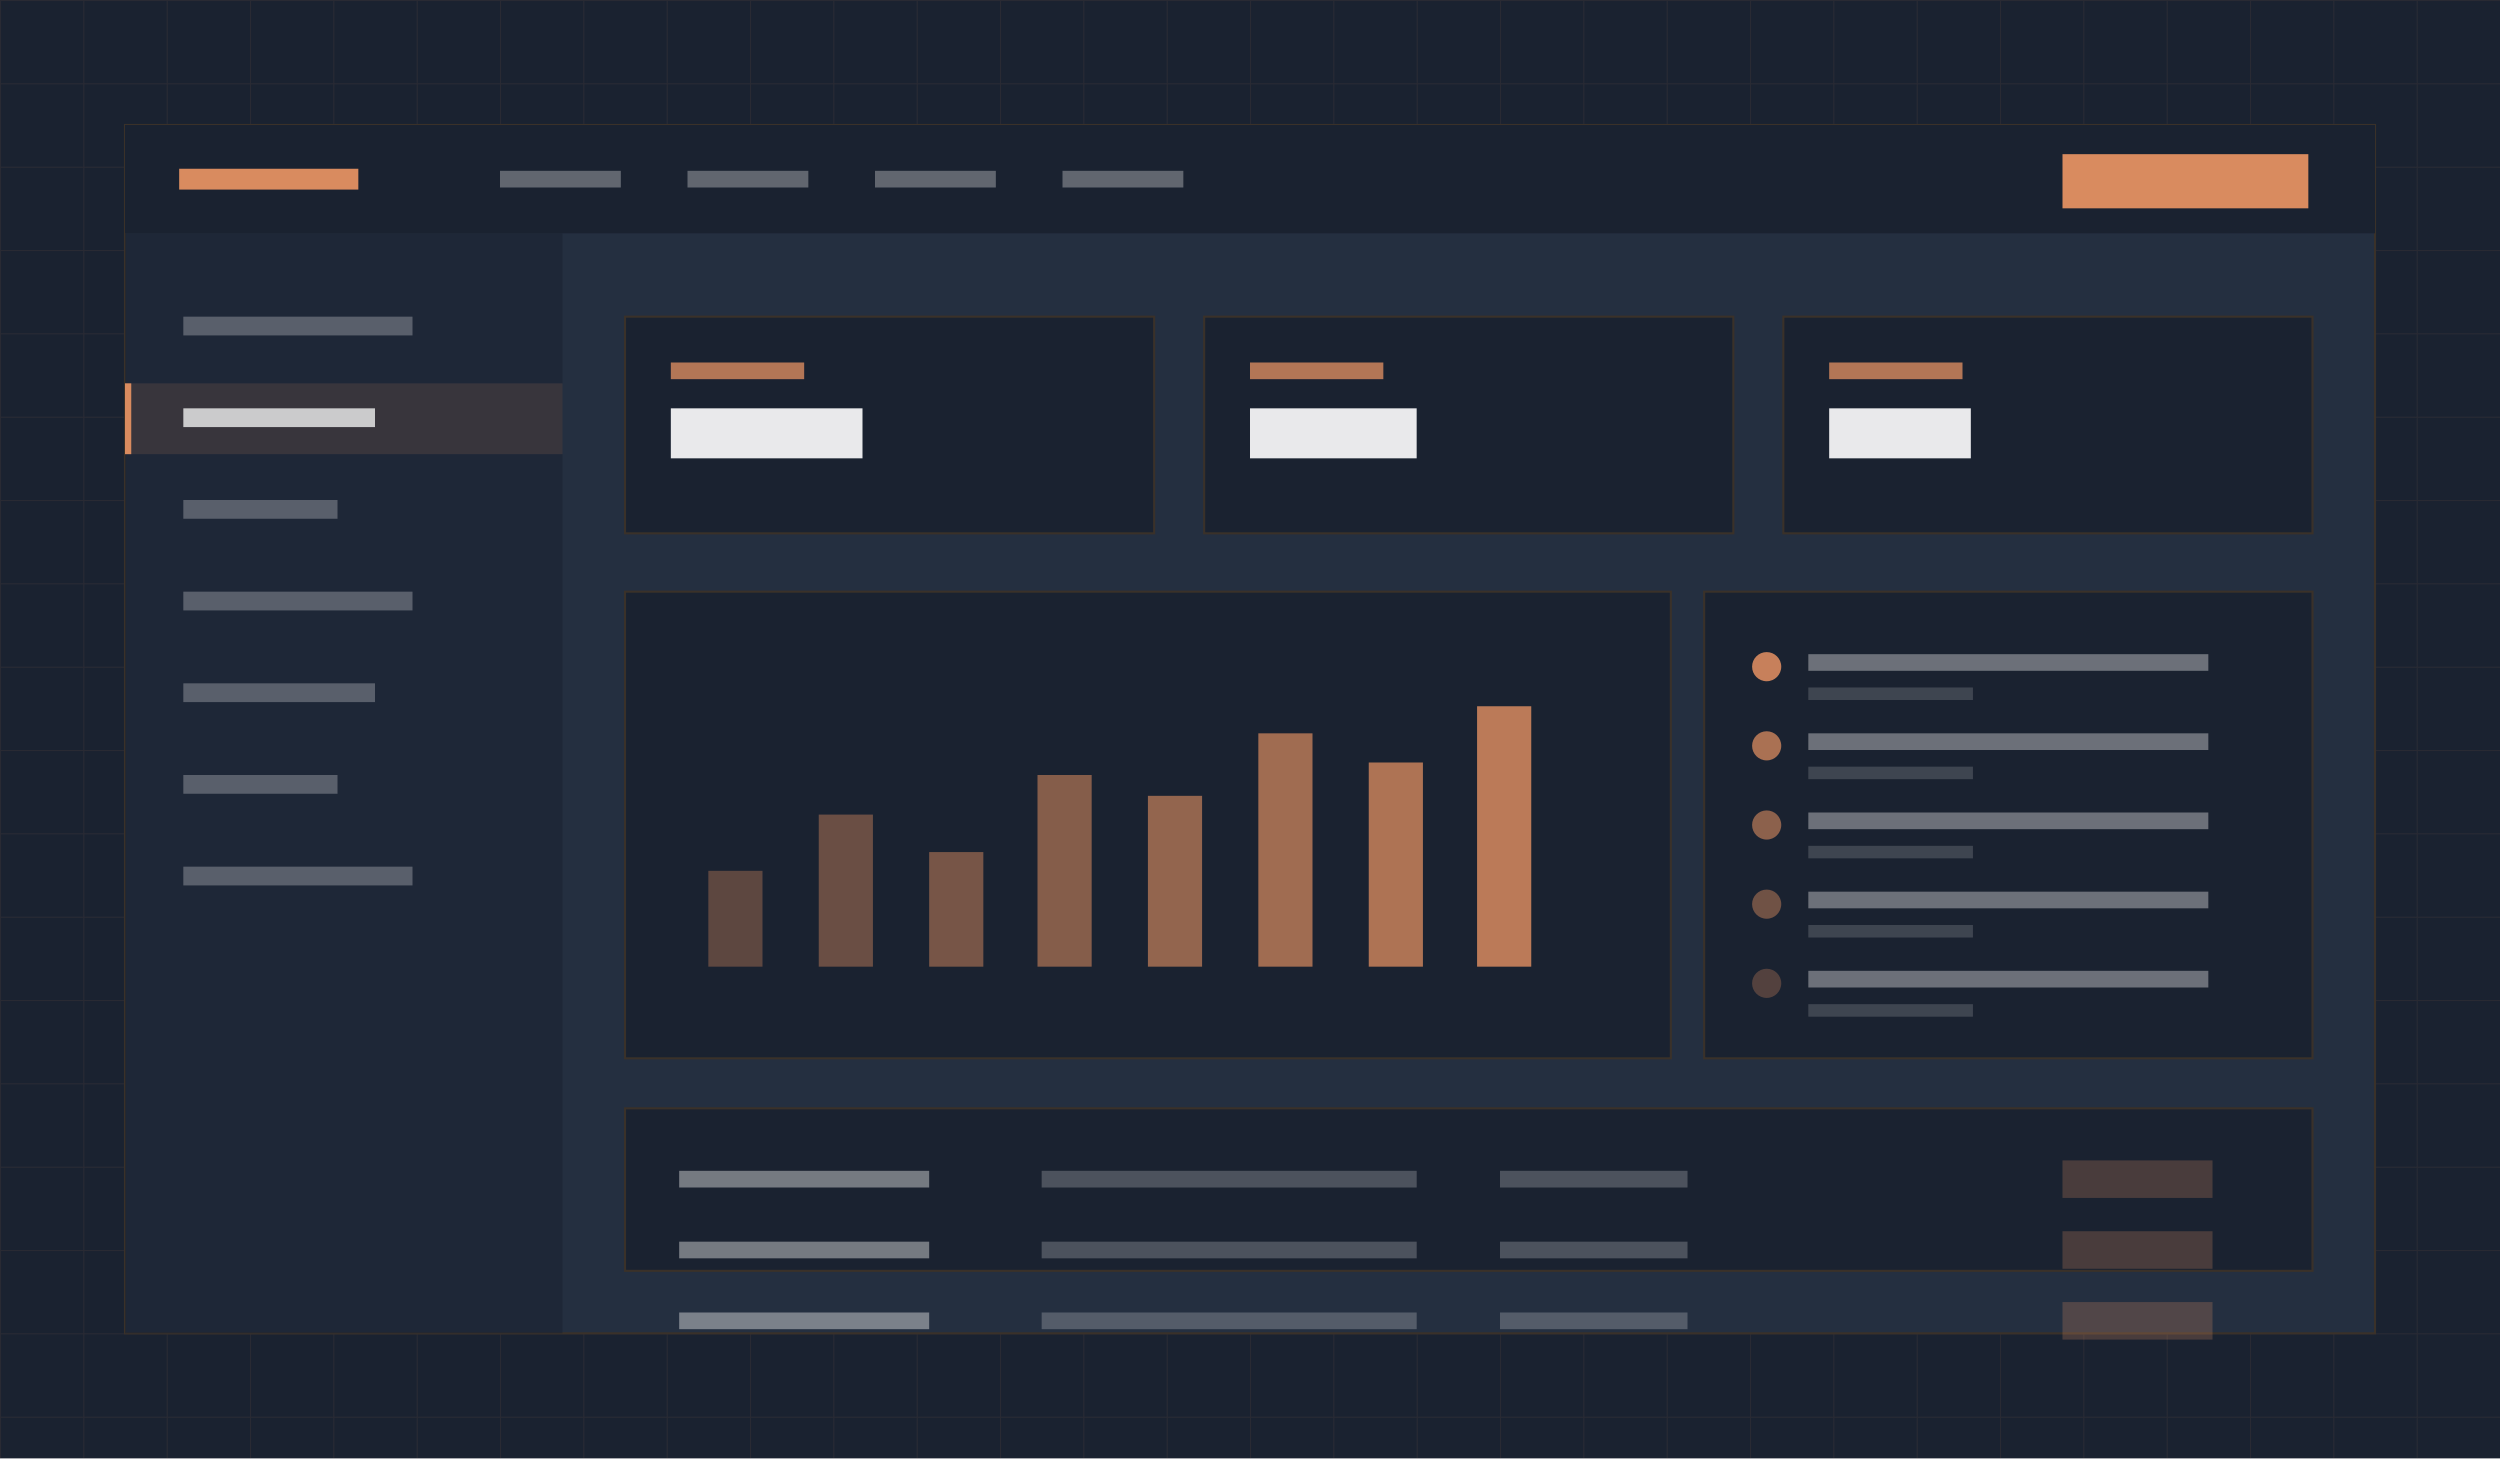
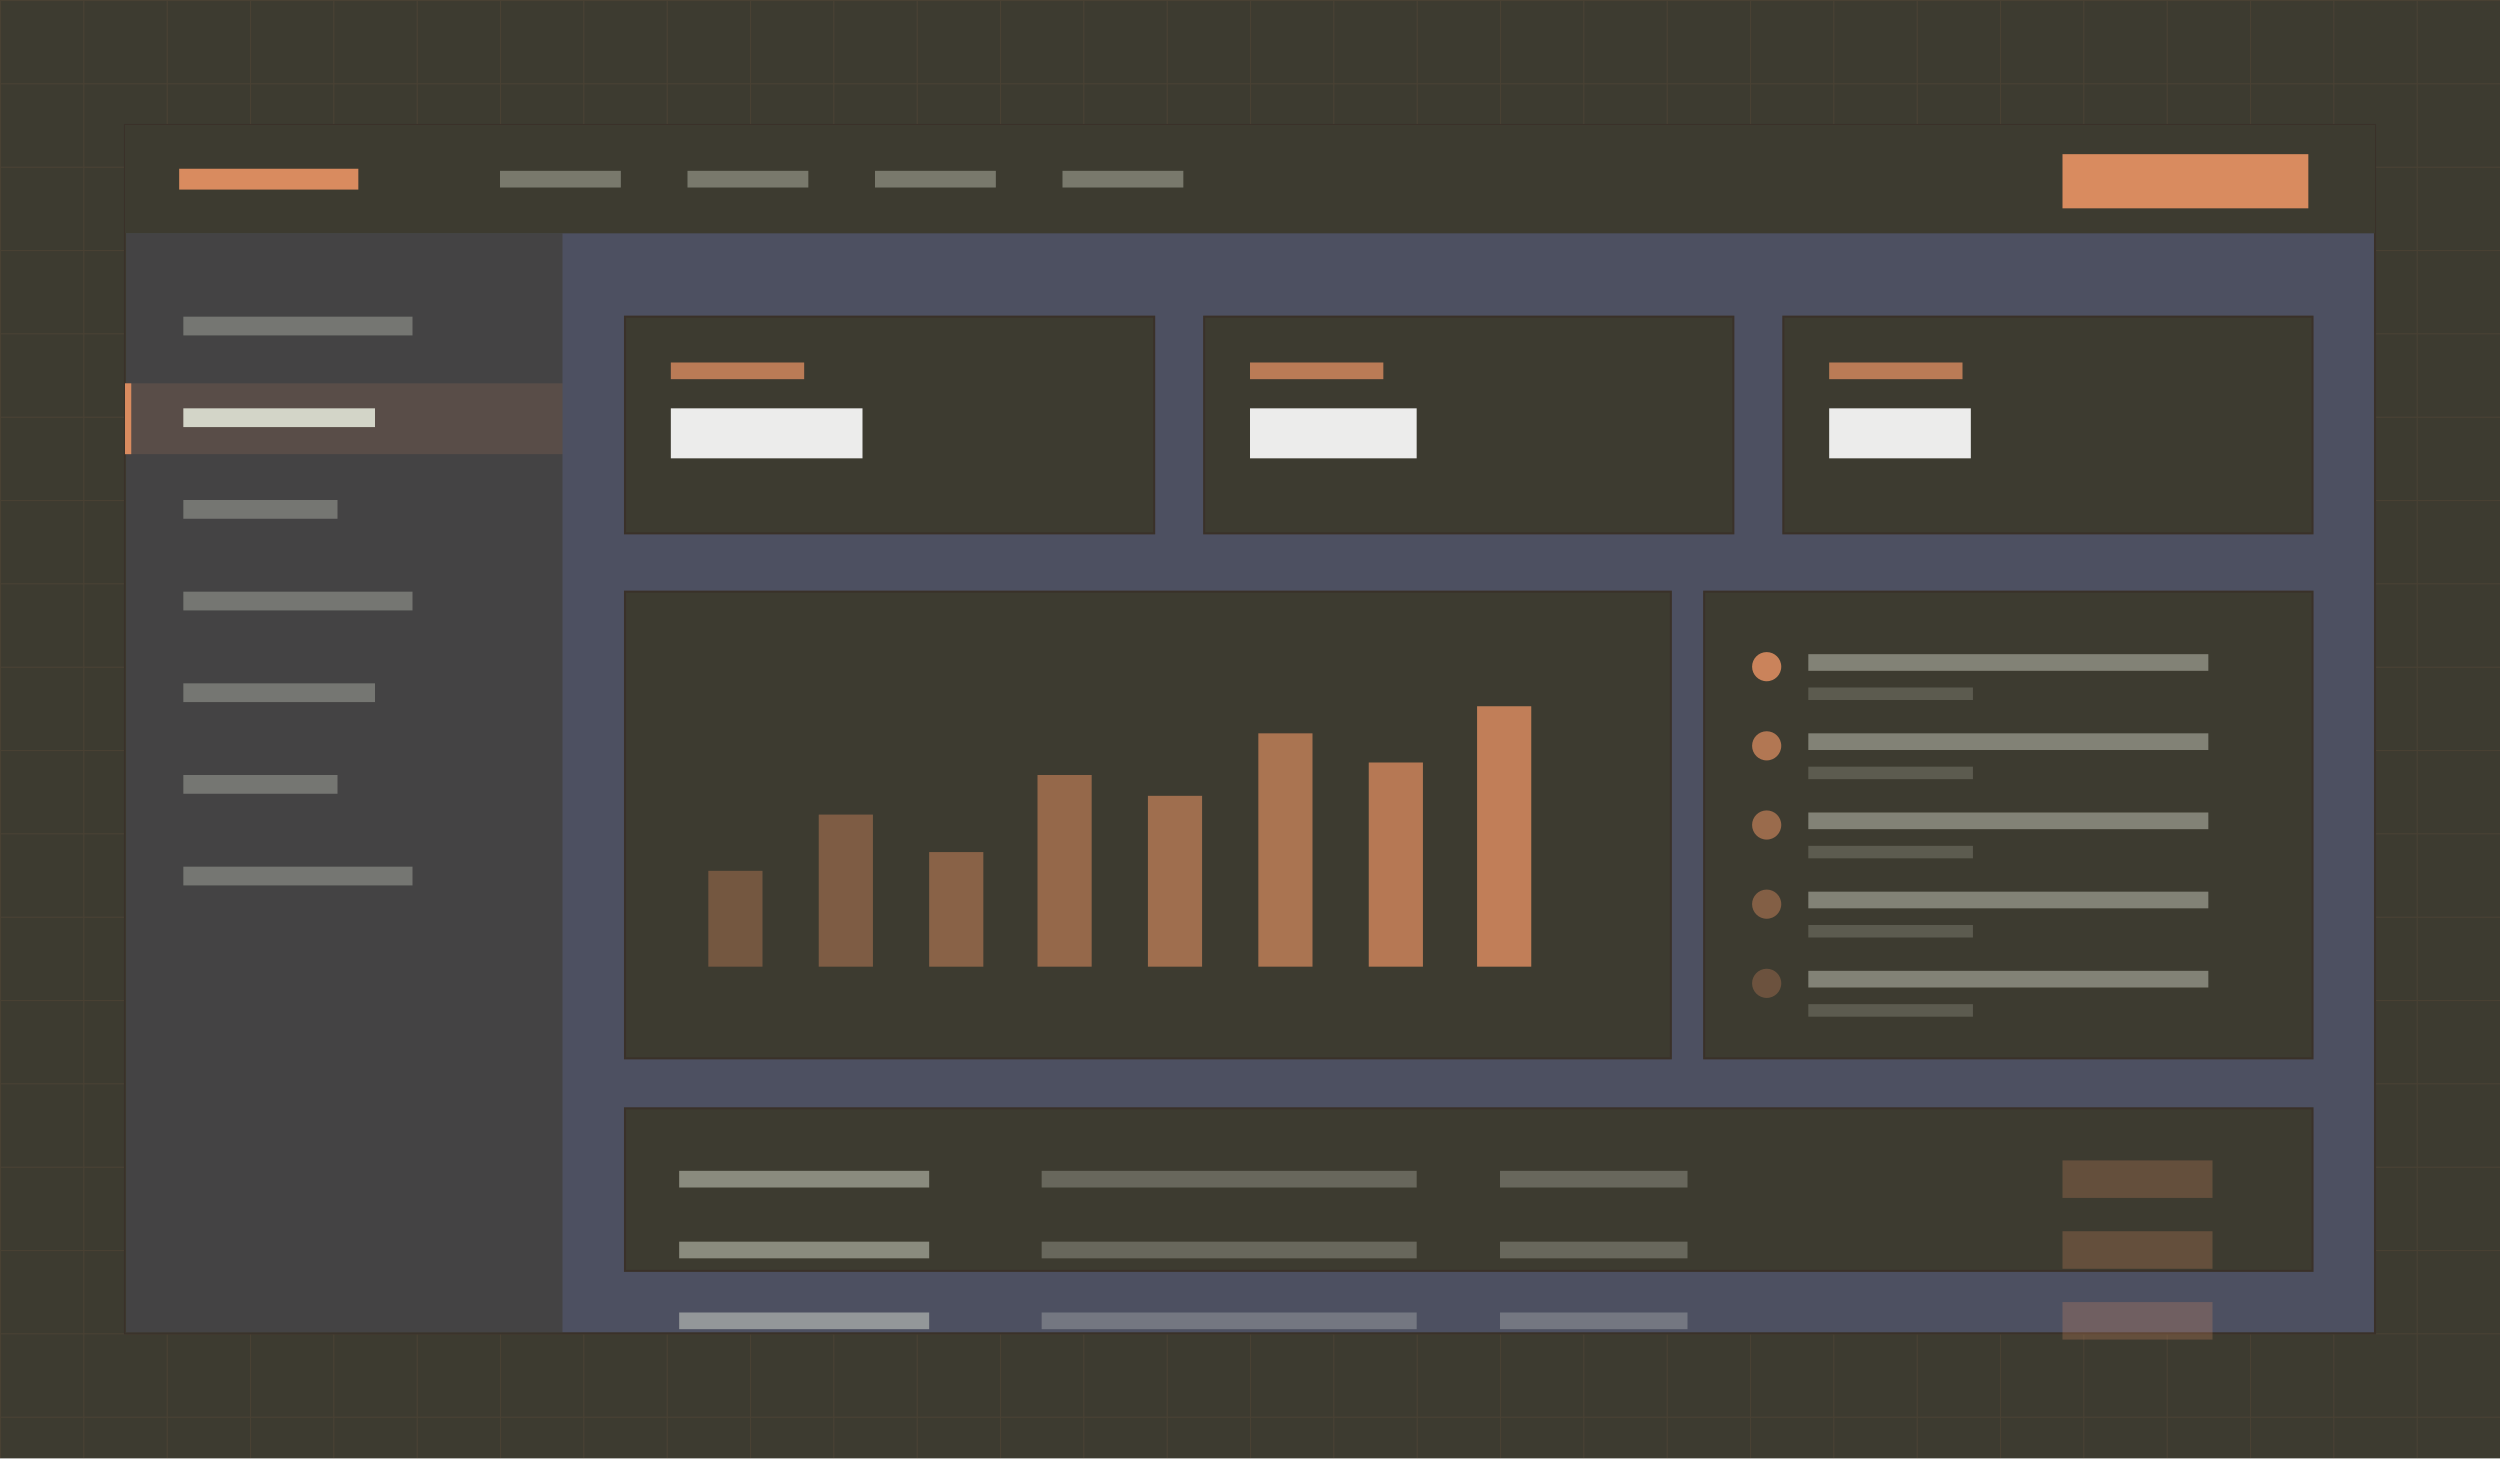
<svg xmlns="http://www.w3.org/2000/svg" viewBox="0 0 1200 700" width="1200" height="700" role="img" aria-label="FIELDNOTE PROVISIONS — interface layout">
-   <rect width="1200" height="700" fill="#1a2230" />
+   <rect width="1200" height="700" fill="#3D3B30" />
  <defs>
    <pattern id="g40" width="40" height="40" patternUnits="userSpaceOnUse">
      <path d="M 40 0 L 0 0 0 40" fill="none" stroke="#d98b5f" stroke-width="1" />
    </pattern>
  </defs>
  <rect width="1200" height="700" fill="url(#g40)" opacity="0.08" />
-   <rect x="60" y="60" width="1080" height="580" fill="#242f40" stroke="#3a3129" />
-   <rect x="60" y="60" width="1080" height="52" fill="#1a2230" />
+   <rect x="60" y="60" width="1080" height="580" fill="#4D5061" stroke="#3a3129" />
+   <rect x="60" y="60" width="1080" height="52" fill="#3D3B30" />
  <rect x="86" y="81" width="86" height="10" fill="#d98b5f" />
-   <rect x="240" y="82" width="58" height="8" fill="#e5e5e5" opacity="0.35" />
-   <rect x="330" y="82" width="58" height="8" fill="#e5e5e5" opacity="0.35" />
-   <rect x="420" y="82" width="58" height="8" fill="#e5e5e5" opacity="0.35" />
-   <rect x="510" y="82" width="58" height="8" fill="#e5e5e5" opacity="0.35" />
+   <rect x="240" y="82" width="58" height="8" fill="#E9EDDE" opacity="0.35" />
+   <rect x="330" y="82" width="58" height="8" fill="#E9EDDE" opacity="0.35" />
+   <rect x="420" y="82" width="58" height="8" fill="#E9EDDE" opacity="0.35" />
+   <rect x="510" y="82" width="58" height="8" fill="#E9EDDE" opacity="0.35" />
  <rect x="990" y="74" width="118" height="26" fill="#d98b5f" />
-   <rect x="60" y="112" width="210" height="528" fill="#1a2230" opacity="0.6" />
-   <rect x="88" y="152" width="110" height="9" fill="#e5e5e5" opacity="0.3" />
+   <rect x="60" y="112" width="210" height="528" fill="#3D3B30" opacity="0.6" />
+   <rect x="88" y="152" width="110" height="9" fill="#E9EDDE" opacity="0.3" />
  <rect x="60" y="184" width="210" height="34" fill="#d98b5f" opacity="0.14" />
  <rect x="60" y="184" width="3" height="34" fill="#d98b5f" />
-   <rect x="88" y="196" width="92" height="9" fill="#e5e5e5" opacity="0.85" />
-   <rect x="88" y="240" width="74" height="9" fill="#e5e5e5" opacity="0.3" />
-   <rect x="88" y="284" width="110" height="9" fill="#e5e5e5" opacity="0.3" />
-   <rect x="88" y="328" width="92" height="9" fill="#e5e5e5" opacity="0.3" />
-   <rect x="88" y="372" width="74" height="9" fill="#e5e5e5" opacity="0.3" />
-   <rect x="88" y="416" width="110" height="9" fill="#e5e5e5" opacity="0.3" />
-   <rect x="300" y="152" width="254" height="104" fill="#1a2230" stroke="#3a3129" />
+   <rect x="88" y="196" width="92" height="9" fill="#E9EDDE" opacity="0.85" />
+   <rect x="88" y="240" width="74" height="9" fill="#E9EDDE" opacity="0.3" />
+   <rect x="88" y="284" width="110" height="9" fill="#E9EDDE" opacity="0.3" />
+   <rect x="88" y="328" width="92" height="9" fill="#E9EDDE" opacity="0.3" />
+   <rect x="88" y="372" width="74" height="9" fill="#E9EDDE" opacity="0.3" />
+   <rect x="88" y="416" width="110" height="9" fill="#E9EDDE" opacity="0.3" />
+   <rect x="300" y="152" width="254" height="104" fill="#3D3B30" stroke="#3a3129" />
  <rect x="322" y="174" width="64" height="8" fill="#d98b5f" opacity="0.8" />
  <rect x="322" y="196" width="92" height="24" fill="#ffffff" opacity="0.9" />
-   <rect x="578" y="152" width="254" height="104" fill="#1a2230" stroke="#3a3129" />
+   <rect x="578" y="152" width="254" height="104" fill="#3D3B30" stroke="#3a3129" />
  <rect x="600" y="174" width="64" height="8" fill="#d98b5f" opacity="0.8" />
  <rect x="600" y="196" width="80" height="24" fill="#ffffff" opacity="0.9" />
-   <rect x="856" y="152" width="254" height="104" fill="#1a2230" stroke="#3a3129" />
+   <rect x="856" y="152" width="254" height="104" fill="#3D3B30" stroke="#3a3129" />
  <rect x="878" y="174" width="64" height="8" fill="#d98b5f" opacity="0.8" />
  <rect x="878" y="196" width="68" height="24" fill="#ffffff" opacity="0.9" />
-   <rect x="300" y="284" width="502" height="224" fill="#1a2230" stroke="#3a3129" />
+   <rect x="300" y="284" width="502" height="224" fill="#3D3B30" stroke="#3a3129" />
  <rect x="340" y="418" width="26" height="46" fill="#d98b5f" opacity="0.35" />
  <rect x="393" y="391" width="26" height="73" fill="#d98b5f" opacity="0.42" />
  <rect x="446" y="409" width="26" height="55" fill="#d98b5f" opacity="0.49" />
  <rect x="498" y="372" width="26" height="92" fill="#d98b5f" opacity="0.56" />
  <rect x="551" y="382" width="26" height="82" fill="#d98b5f" opacity="0.63" />
  <rect x="604" y="352" width="26" height="112" fill="#d98b5f" opacity="0.70" />
  <rect x="657" y="366" width="26" height="98" fill="#d98b5f" opacity="0.77" />
  <rect x="709" y="339" width="26" height="125" fill="#d98b5f" opacity="0.84" />
-   <rect x="818" y="284" width="292" height="224" fill="#1a2230" stroke="#3a3129" />
+   <rect x="818" y="284" width="292" height="224" fill="#3D3B30" stroke="#3a3129" />
  <circle cx="848" cy="320" r="7" fill="#d98b5f" opacity="0.90" />
-   <rect x="868" y="314" width="192" height="8" fill="#e5e5e5" opacity="0.4" />
-   <rect x="868" y="330" width="79" height="6" fill="#e5e5e5" opacity="0.18" />
+   <rect x="868" y="314" width="192" height="8" fill="#E9EDDE" opacity="0.4" />
+   <rect x="868" y="330" width="79" height="6" fill="#E9EDDE" opacity="0.18" />
  <circle cx="848" cy="358" r="7" fill="#d98b5f" opacity="0.75" />
-   <rect x="868" y="352" width="192" height="8" fill="#e5e5e5" opacity="0.4" />
-   <rect x="868" y="368" width="79" height="6" fill="#e5e5e5" opacity="0.18" />
+   <rect x="868" y="352" width="192" height="8" fill="#E9EDDE" opacity="0.4" />
+   <rect x="868" y="368" width="79" height="6" fill="#E9EDDE" opacity="0.18" />
  <circle cx="848" cy="396" r="7" fill="#d98b5f" opacity="0.60" />
-   <rect x="868" y="390" width="192" height="8" fill="#e5e5e5" opacity="0.4" />
-   <rect x="868" y="406" width="79" height="6" fill="#e5e5e5" opacity="0.18" />
+   <rect x="868" y="390" width="192" height="8" fill="#E9EDDE" opacity="0.4" />
+   <rect x="868" y="406" width="79" height="6" fill="#E9EDDE" opacity="0.18" />
  <circle cx="848" cy="434" r="7" fill="#d98b5f" opacity="0.45" />
-   <rect x="868" y="428" width="192" height="8" fill="#e5e5e5" opacity="0.4" />
-   <rect x="868" y="444" width="79" height="6" fill="#e5e5e5" opacity="0.18" />
+   <rect x="868" y="428" width="192" height="8" fill="#E9EDDE" opacity="0.4" />
+   <rect x="868" y="444" width="79" height="6" fill="#E9EDDE" opacity="0.18" />
  <circle cx="848" cy="472" r="7" fill="#d98b5f" opacity="0.30" />
-   <rect x="868" y="466" width="192" height="8" fill="#e5e5e5" opacity="0.4" />
-   <rect x="868" y="482" width="79" height="6" fill="#e5e5e5" opacity="0.18" />
-   <rect x="300" y="532" width="810" height="78" fill="#1a2230" stroke="#3a3129" />
-   <rect x="326" y="562" width="120" height="8" fill="#e5e5e5" opacity="0.45" />
-   <rect x="500" y="562" width="180" height="8" fill="#e5e5e5" opacity="0.25" />
-   <rect x="720" y="562" width="90" height="8" fill="#e5e5e5" opacity="0.25" />
+   <rect x="868" y="466" width="192" height="8" fill="#E9EDDE" opacity="0.4" />
+   <rect x="868" y="482" width="79" height="6" fill="#E9EDDE" opacity="0.18" />
+   <rect x="300" y="532" width="810" height="78" fill="#3D3B30" stroke="#3a3129" />
+   <rect x="326" y="562" width="120" height="8" fill="#E9EDDE" opacity="0.45" />
+   <rect x="500" y="562" width="180" height="8" fill="#E9EDDE" opacity="0.25" />
+   <rect x="720" y="562" width="90" height="8" fill="#E9EDDE" opacity="0.25" />
  <rect x="990" y="557" width="72" height="18" fill="#d98b5f" opacity="0.25" />
-   <rect x="326" y="596" width="120" height="8" fill="#e5e5e5" opacity="0.45" />
-   <rect x="500" y="596" width="180" height="8" fill="#e5e5e5" opacity="0.25" />
-   <rect x="720" y="596" width="90" height="8" fill="#e5e5e5" opacity="0.25" />
+   <rect x="326" y="596" width="120" height="8" fill="#E9EDDE" opacity="0.45" />
+   <rect x="500" y="596" width="180" height="8" fill="#E9EDDE" opacity="0.25" />
+   <rect x="720" y="596" width="90" height="8" fill="#E9EDDE" opacity="0.25" />
  <rect x="990" y="591" width="72" height="18" fill="#d98b5f" opacity="0.25" />
-   <rect x="326" y="630" width="120" height="8" fill="#e5e5e5" opacity="0.45" />
-   <rect x="500" y="630" width="180" height="8" fill="#e5e5e5" opacity="0.25" />
-   <rect x="720" y="630" width="90" height="8" fill="#e5e5e5" opacity="0.25" />
+   <rect x="326" y="630" width="120" height="8" fill="#E9EDDE" opacity="0.45" />
+   <rect x="500" y="630" width="180" height="8" fill="#E9EDDE" opacity="0.25" />
+   <rect x="720" y="630" width="90" height="8" fill="#E9EDDE" opacity="0.25" />
  <rect x="990" y="625" width="72" height="18" fill="#d98b5f" opacity="0.25" />
</svg>
